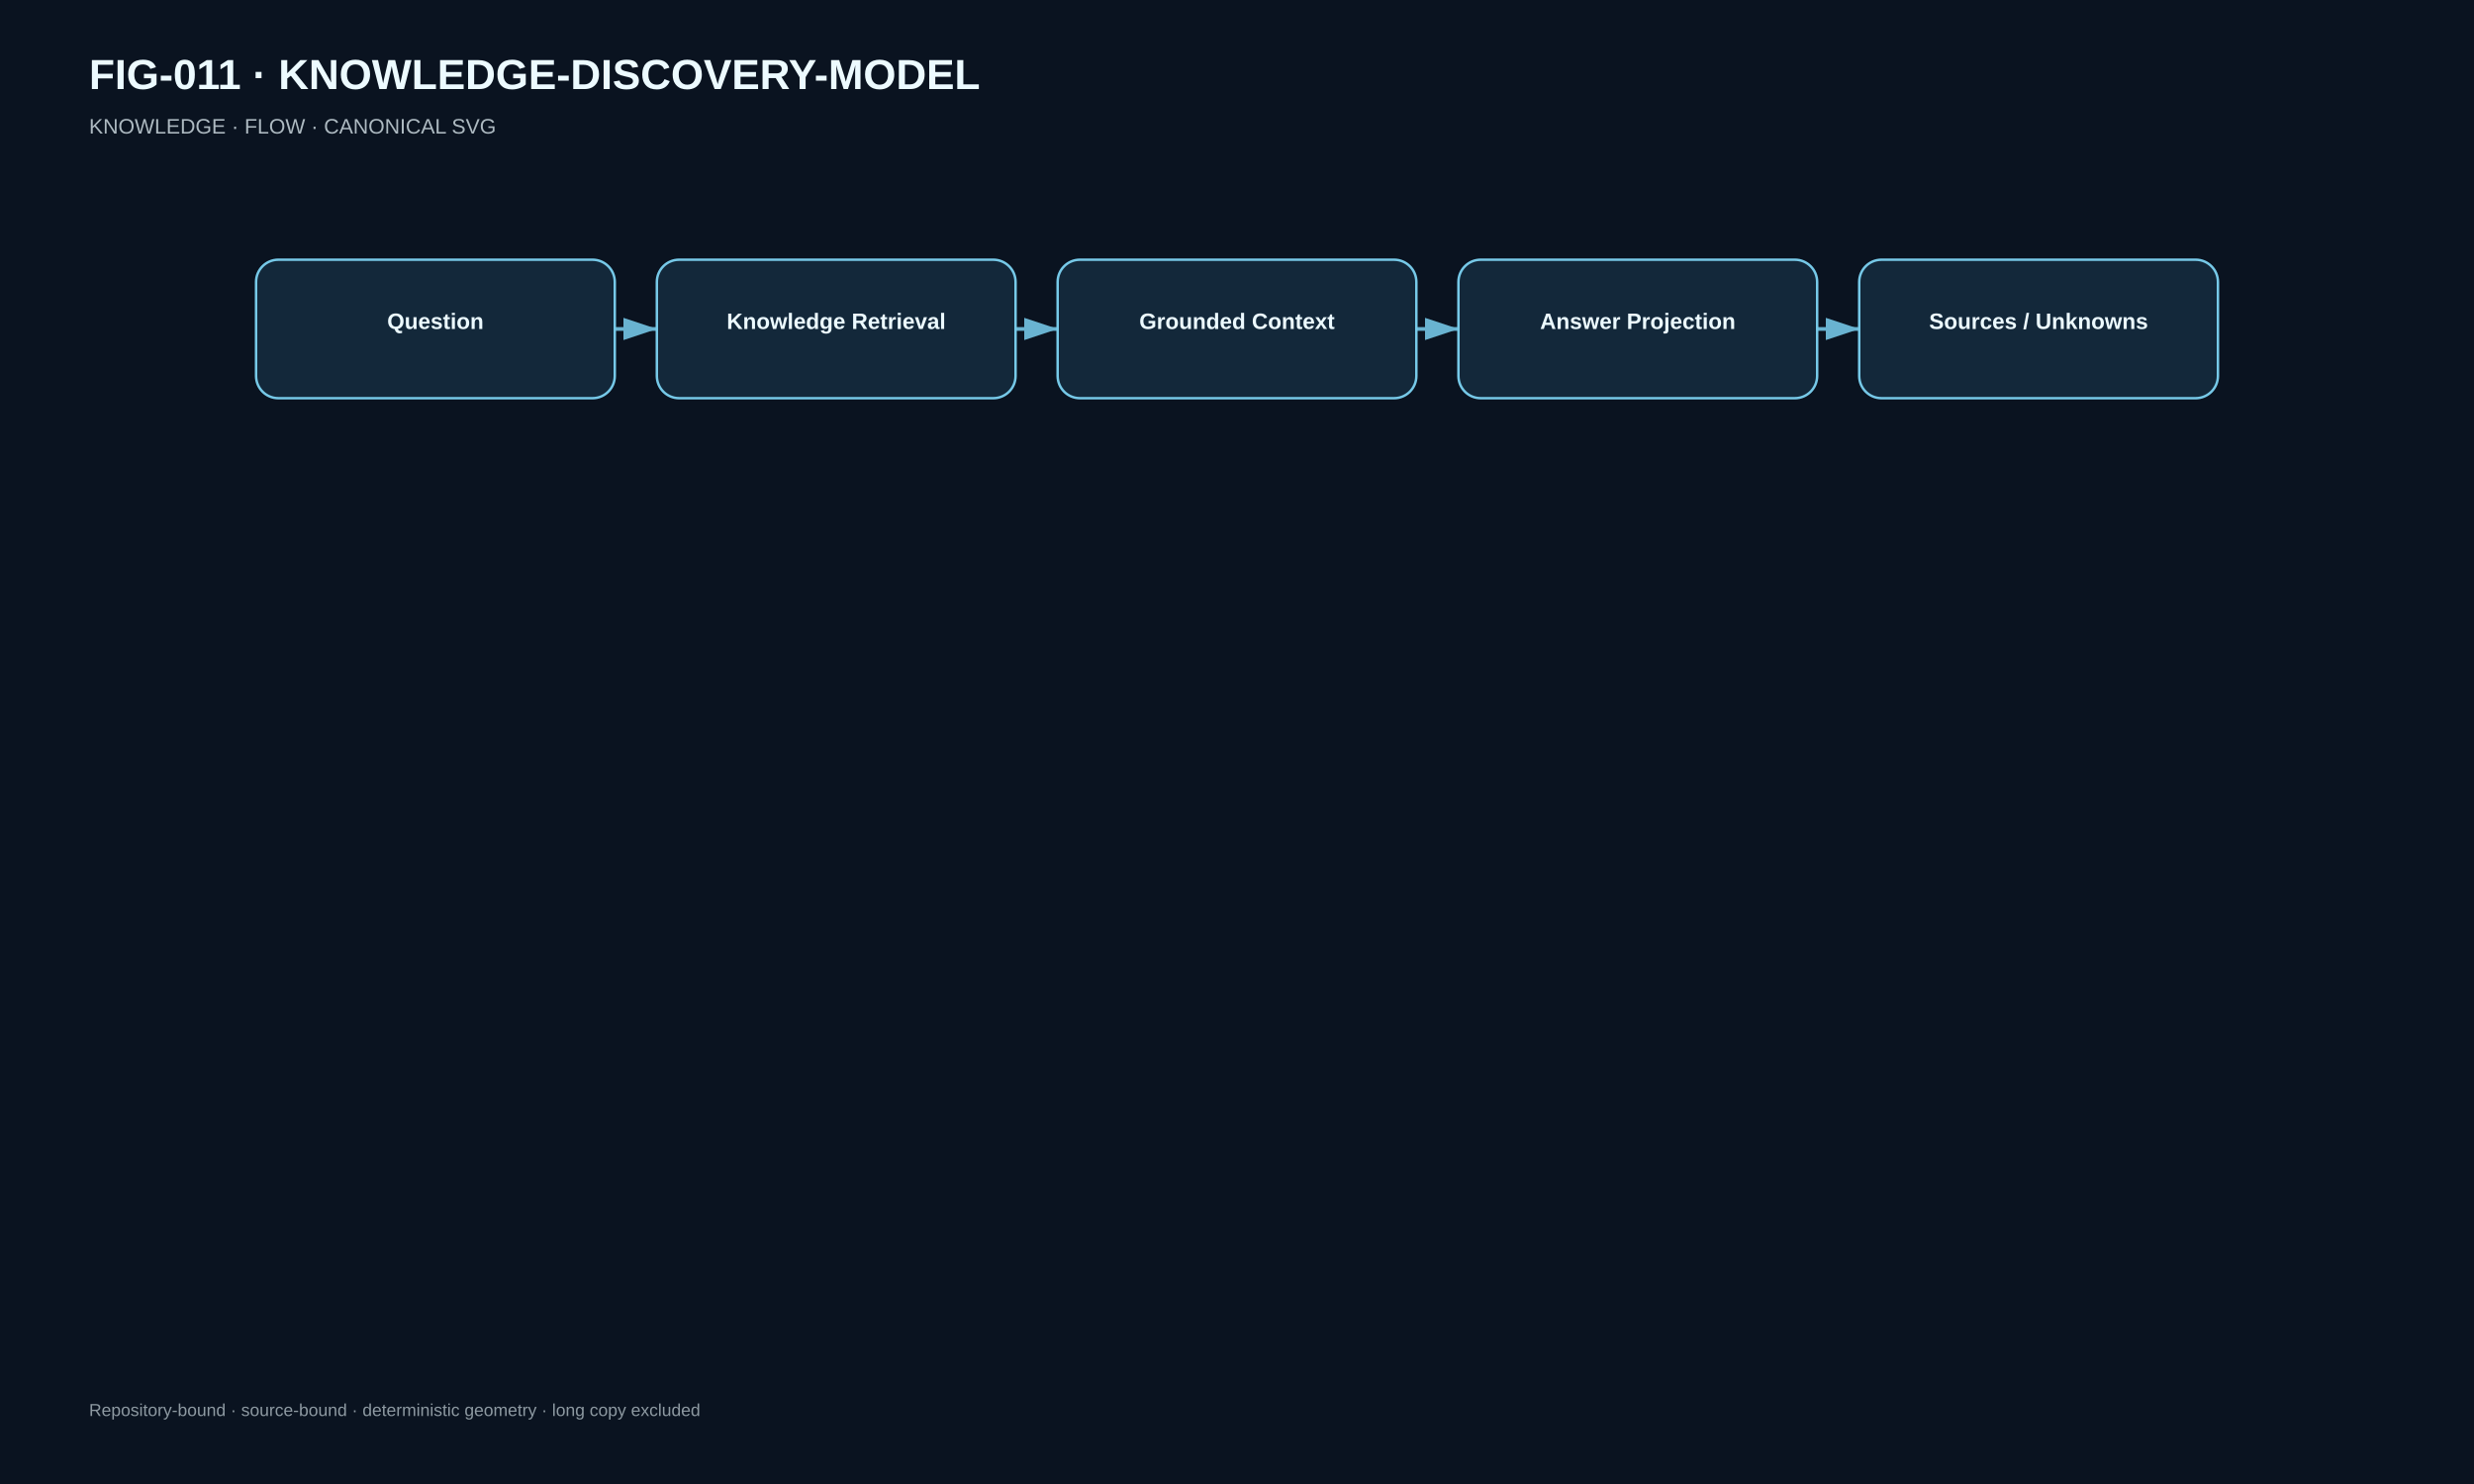
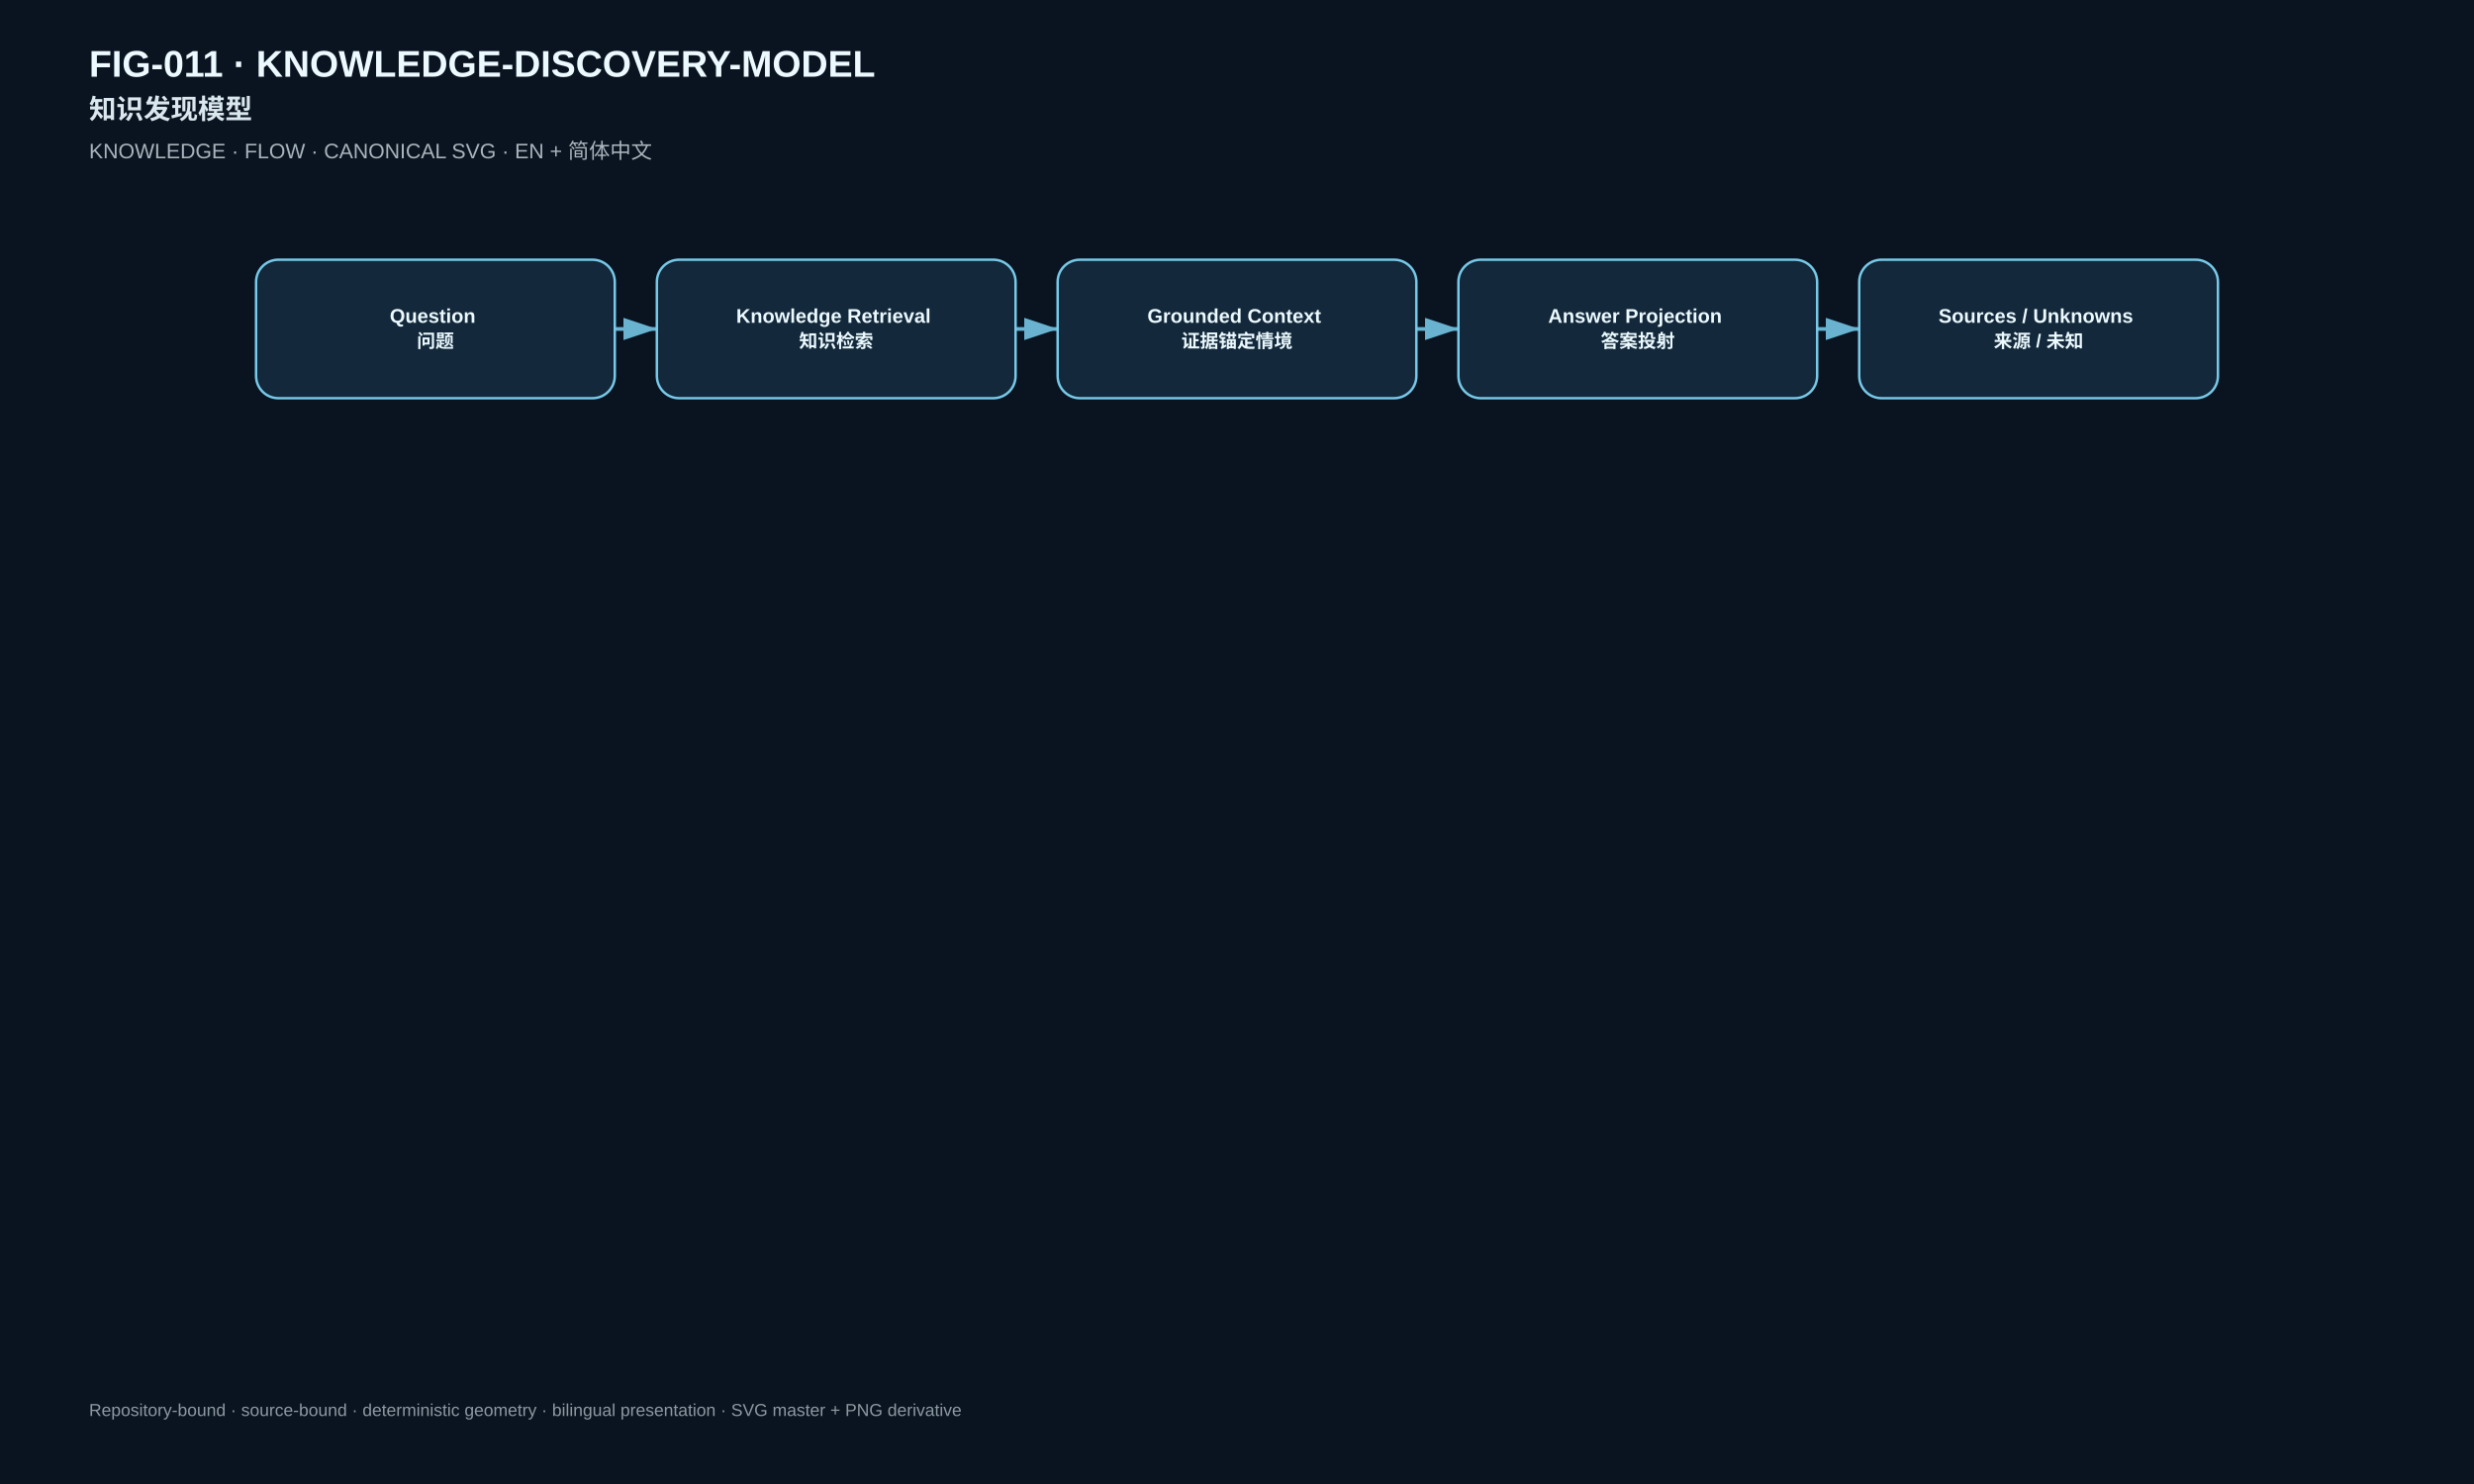
- <svg xmlns="http://www.w3.org/2000/svg" viewBox="0 0 2000 1200" width="2000" height="1200" data-figure-id="FIG-011" data-renderer-version="FIG-RENDERER-1.0.0" data-style-version="FIG-STYLE-1.0.0">
+ <svg xmlns="http://www.w3.org/2000/svg" viewBox="0 0 2000 1200" width="2000" height="1200" data-figure-id="FIG-011" data-renderer-version="FIG-RENDERER-1.1.0" data-style-version="FIG-STYLE-1.1.0" data-presentation-locales="en,zh-Hans">
  <defs>
    <marker id="arrow" markerWidth="10" markerHeight="10" refX="9" refY="3" orient="auto" markerUnits="strokeWidth">
      <path d="M0,0 L0,6 L9,3 z" fill="#76c9e8" />
    </marker>
  </defs>
  <rect width="100%" height="100%" fill="#0a1320" />
-   <text x="72" y="72" fill="#ecfaff" font-family="Arial, Helvetica, sans-serif" font-size="34" font-weight="700">FIG-011 · KNOWLEDGE-DISCOVERY-MODEL</text>
-   <text x="72" y="108" fill="#ecfaff" opacity="0.72" font-family="Arial, Helvetica, sans-serif" font-size="17">KNOWLEDGE · FLOW · CANONICAL SVG</text>
+   <text x="72" y="62" fill="#ecfaff" font-family="Arial, 'Noto Sans CJK SC', 'Microsoft YaHei', sans-serif" font-size="30" font-weight="700">FIG-011 · KNOWLEDGE-DISCOVERY-MODEL</text>
+   <text x="72" y="96" fill="#ecfaff" opacity="0.92" font-family="Arial, 'Noto Sans CJK SC', 'Microsoft YaHei', sans-serif" font-size="22" font-weight="600" data-localized-title="zh-Hans">知识发现模型</text>
+   <text x="72" y="128" fill="#ecfaff" opacity="0.70" font-family="Arial, 'Noto Sans CJK SC', 'Microsoft YaHei', sans-serif" font-size="17">KNOWLEDGE · FLOW · CANONICAL SVG · EN + 简体中文</text>
  <g id="edge-FIG-011-E01" data-from="FIG-011-N01" data-to="FIG-011-N02" data-relation="SCOPES">
    <path d="M 497 266 L 514 266 L 514 266 L 531 266" fill="none" stroke="#76c9e8" stroke-width="3" stroke-linejoin="round" marker-end="url(#arrow)" opacity="0.88" />
  </g>
  <g id="edge-FIG-011-E02" data-from="FIG-011-N02" data-to="FIG-011-N03" data-relation="RETURNS">
    <path d="M 821 266 L 838 266 L 838 266 L 855 266" fill="none" stroke="#76c9e8" stroke-width="3" stroke-linejoin="round" marker-end="url(#arrow)" opacity="0.88" />
  </g>
  <g id="edge-FIG-011-E03" data-from="FIG-011-N03" data-to="FIG-011-N04" data-relation="GROUNDS">
    <path d="M 1145 266 L 1162 266 L 1162 266 L 1179 266" fill="none" stroke="#76c9e8" stroke-width="3" stroke-linejoin="round" marker-end="url(#arrow)" opacity="0.88" />
  </g>
  <g id="edge-FIG-011-E04" data-from="FIG-011-N04" data-to="FIG-011-N05" data-relation="PRESERVES">
    <path d="M 1469 266 L 1486 266 L 1486 266 L 1503 266" fill="none" stroke="#76c9e8" stroke-width="3" stroke-linejoin="round" marker-end="url(#arrow)" opacity="0.88" />
  </g>
-   <g id="node-FIG-011-N01" data-figure-node="FIG-011-N01" data-semantic-key="QUESTION">
+   <g id="node-FIG-011-N01" data-figure-node="FIG-011-N01" data-semantic-key="QUESTION" data-canonical-label="Question" data-localized-label="问题">
    <rect x="207" y="210" width="290" height="112" rx="18" fill="#13283a" stroke="#76c9e8" stroke-width="2" />
-     <text x="352" y="266" text-anchor="middle" fill="#ecfaff" font-family="Arial, Helvetica, sans-serif" font-size="18" font-weight="700">
+     <text x="352" y="261" text-anchor="middle" fill="#ecfaff" font-family="Arial, 'Noto Sans CJK SC', 'Microsoft YaHei', sans-serif" font-size="16" font-weight="700">
      <tspan x="352" dy="0">Question</tspan>
+       <tspan x="352" dy="20" font-size="15" font-weight="600" opacity="0.86">问题</tspan>
    </text>
  </g>
-   <g id="node-FIG-011-N02" data-figure-node="FIG-011-N02" data-semantic-key="RETRIEVAL">
+   <g id="node-FIG-011-N02" data-figure-node="FIG-011-N02" data-semantic-key="RETRIEVAL" data-canonical-label="Knowledge Retrieval" data-localized-label="知识检索">
    <rect x="531" y="210" width="290" height="112" rx="18" fill="#13283a" stroke="#76c9e8" stroke-width="2" />
-     <text x="676" y="266" text-anchor="middle" fill="#ecfaff" font-family="Arial, Helvetica, sans-serif" font-size="18" font-weight="700">
+     <text x="676" y="261" text-anchor="middle" fill="#ecfaff" font-family="Arial, 'Noto Sans CJK SC', 'Microsoft YaHei', sans-serif" font-size="16" font-weight="700">
      <tspan x="676" dy="0">Knowledge Retrieval</tspan>
+       <tspan x="676" dy="20" font-size="15" font-weight="600" opacity="0.86">知识检索</tspan>
    </text>
  </g>
-   <g id="node-FIG-011-N03" data-figure-node="FIG-011-N03" data-semantic-key="GROUNDED_CONTEXT">
+   <g id="node-FIG-011-N03" data-figure-node="FIG-011-N03" data-semantic-key="GROUNDED_CONTEXT" data-canonical-label="Grounded Context" data-localized-label="证据锚定情境">
    <rect x="855" y="210" width="290" height="112" rx="18" fill="#13283a" stroke="#76c9e8" stroke-width="2" />
-     <text x="1000" y="266" text-anchor="middle" fill="#ecfaff" font-family="Arial, Helvetica, sans-serif" font-size="18" font-weight="700">
+     <text x="1000" y="261" text-anchor="middle" fill="#ecfaff" font-family="Arial, 'Noto Sans CJK SC', 'Microsoft YaHei', sans-serif" font-size="16" font-weight="700">
      <tspan x="1000" dy="0">Grounded Context</tspan>
+       <tspan x="1000" dy="20" font-size="15" font-weight="600" opacity="0.86">证据锚定情境</tspan>
    </text>
  </g>
-   <g id="node-FIG-011-N04" data-figure-node="FIG-011-N04" data-semantic-key="ANSWER_PROJECTION">
+   <g id="node-FIG-011-N04" data-figure-node="FIG-011-N04" data-semantic-key="ANSWER_PROJECTION" data-canonical-label="Answer Projection" data-localized-label="答案投射">
    <rect x="1179" y="210" width="290" height="112" rx="18" fill="#13283a" stroke="#76c9e8" stroke-width="2" />
-     <text x="1324" y="266" text-anchor="middle" fill="#ecfaff" font-family="Arial, Helvetica, sans-serif" font-size="18" font-weight="700">
+     <text x="1324" y="261" text-anchor="middle" fill="#ecfaff" font-family="Arial, 'Noto Sans CJK SC', 'Microsoft YaHei', sans-serif" font-size="16" font-weight="700">
      <tspan x="1324" dy="0">Answer Projection</tspan>
+       <tspan x="1324" dy="20" font-size="15" font-weight="600" opacity="0.86">答案投射</tspan>
    </text>
  </g>
-   <g id="node-FIG-011-N05" data-figure-node="FIG-011-N05" data-semantic-key="SOURCE_BOUNDARY">
+   <g id="node-FIG-011-N05" data-figure-node="FIG-011-N05" data-semantic-key="SOURCE_BOUNDARY" data-canonical-label="Sources / Unknowns" data-localized-label="来源 / 未知">
    <rect x="1503" y="210" width="290" height="112" rx="18" fill="#13283a" stroke="#76c9e8" stroke-width="2" />
-     <text x="1648" y="266" text-anchor="middle" fill="#ecfaff" font-family="Arial, Helvetica, sans-serif" font-size="18" font-weight="700">
+     <text x="1648" y="261" text-anchor="middle" fill="#ecfaff" font-family="Arial, 'Noto Sans CJK SC', 'Microsoft YaHei', sans-serif" font-size="16" font-weight="700">
      <tspan x="1648" dy="0">Sources / Unknowns</tspan>
+       <tspan x="1648" dy="20" font-size="15" font-weight="600" opacity="0.86">来源 / 未知</tspan>
    </text>
  </g>
-   <text x="72" y="1145" fill="#ecfaff" opacity="0.58" font-family="Arial, Helvetica, sans-serif" font-size="14">Repository-bound · source-bound · deterministic geometry · long copy excluded</text>
+   <text x="72" y="1145" fill="#ecfaff" opacity="0.58" font-family="Arial, 'Noto Sans CJK SC', 'Microsoft YaHei', sans-serif" font-size="14">Repository-bound · source-bound · deterministic geometry · bilingual presentation · SVG master + PNG derivative</text>
</svg>
